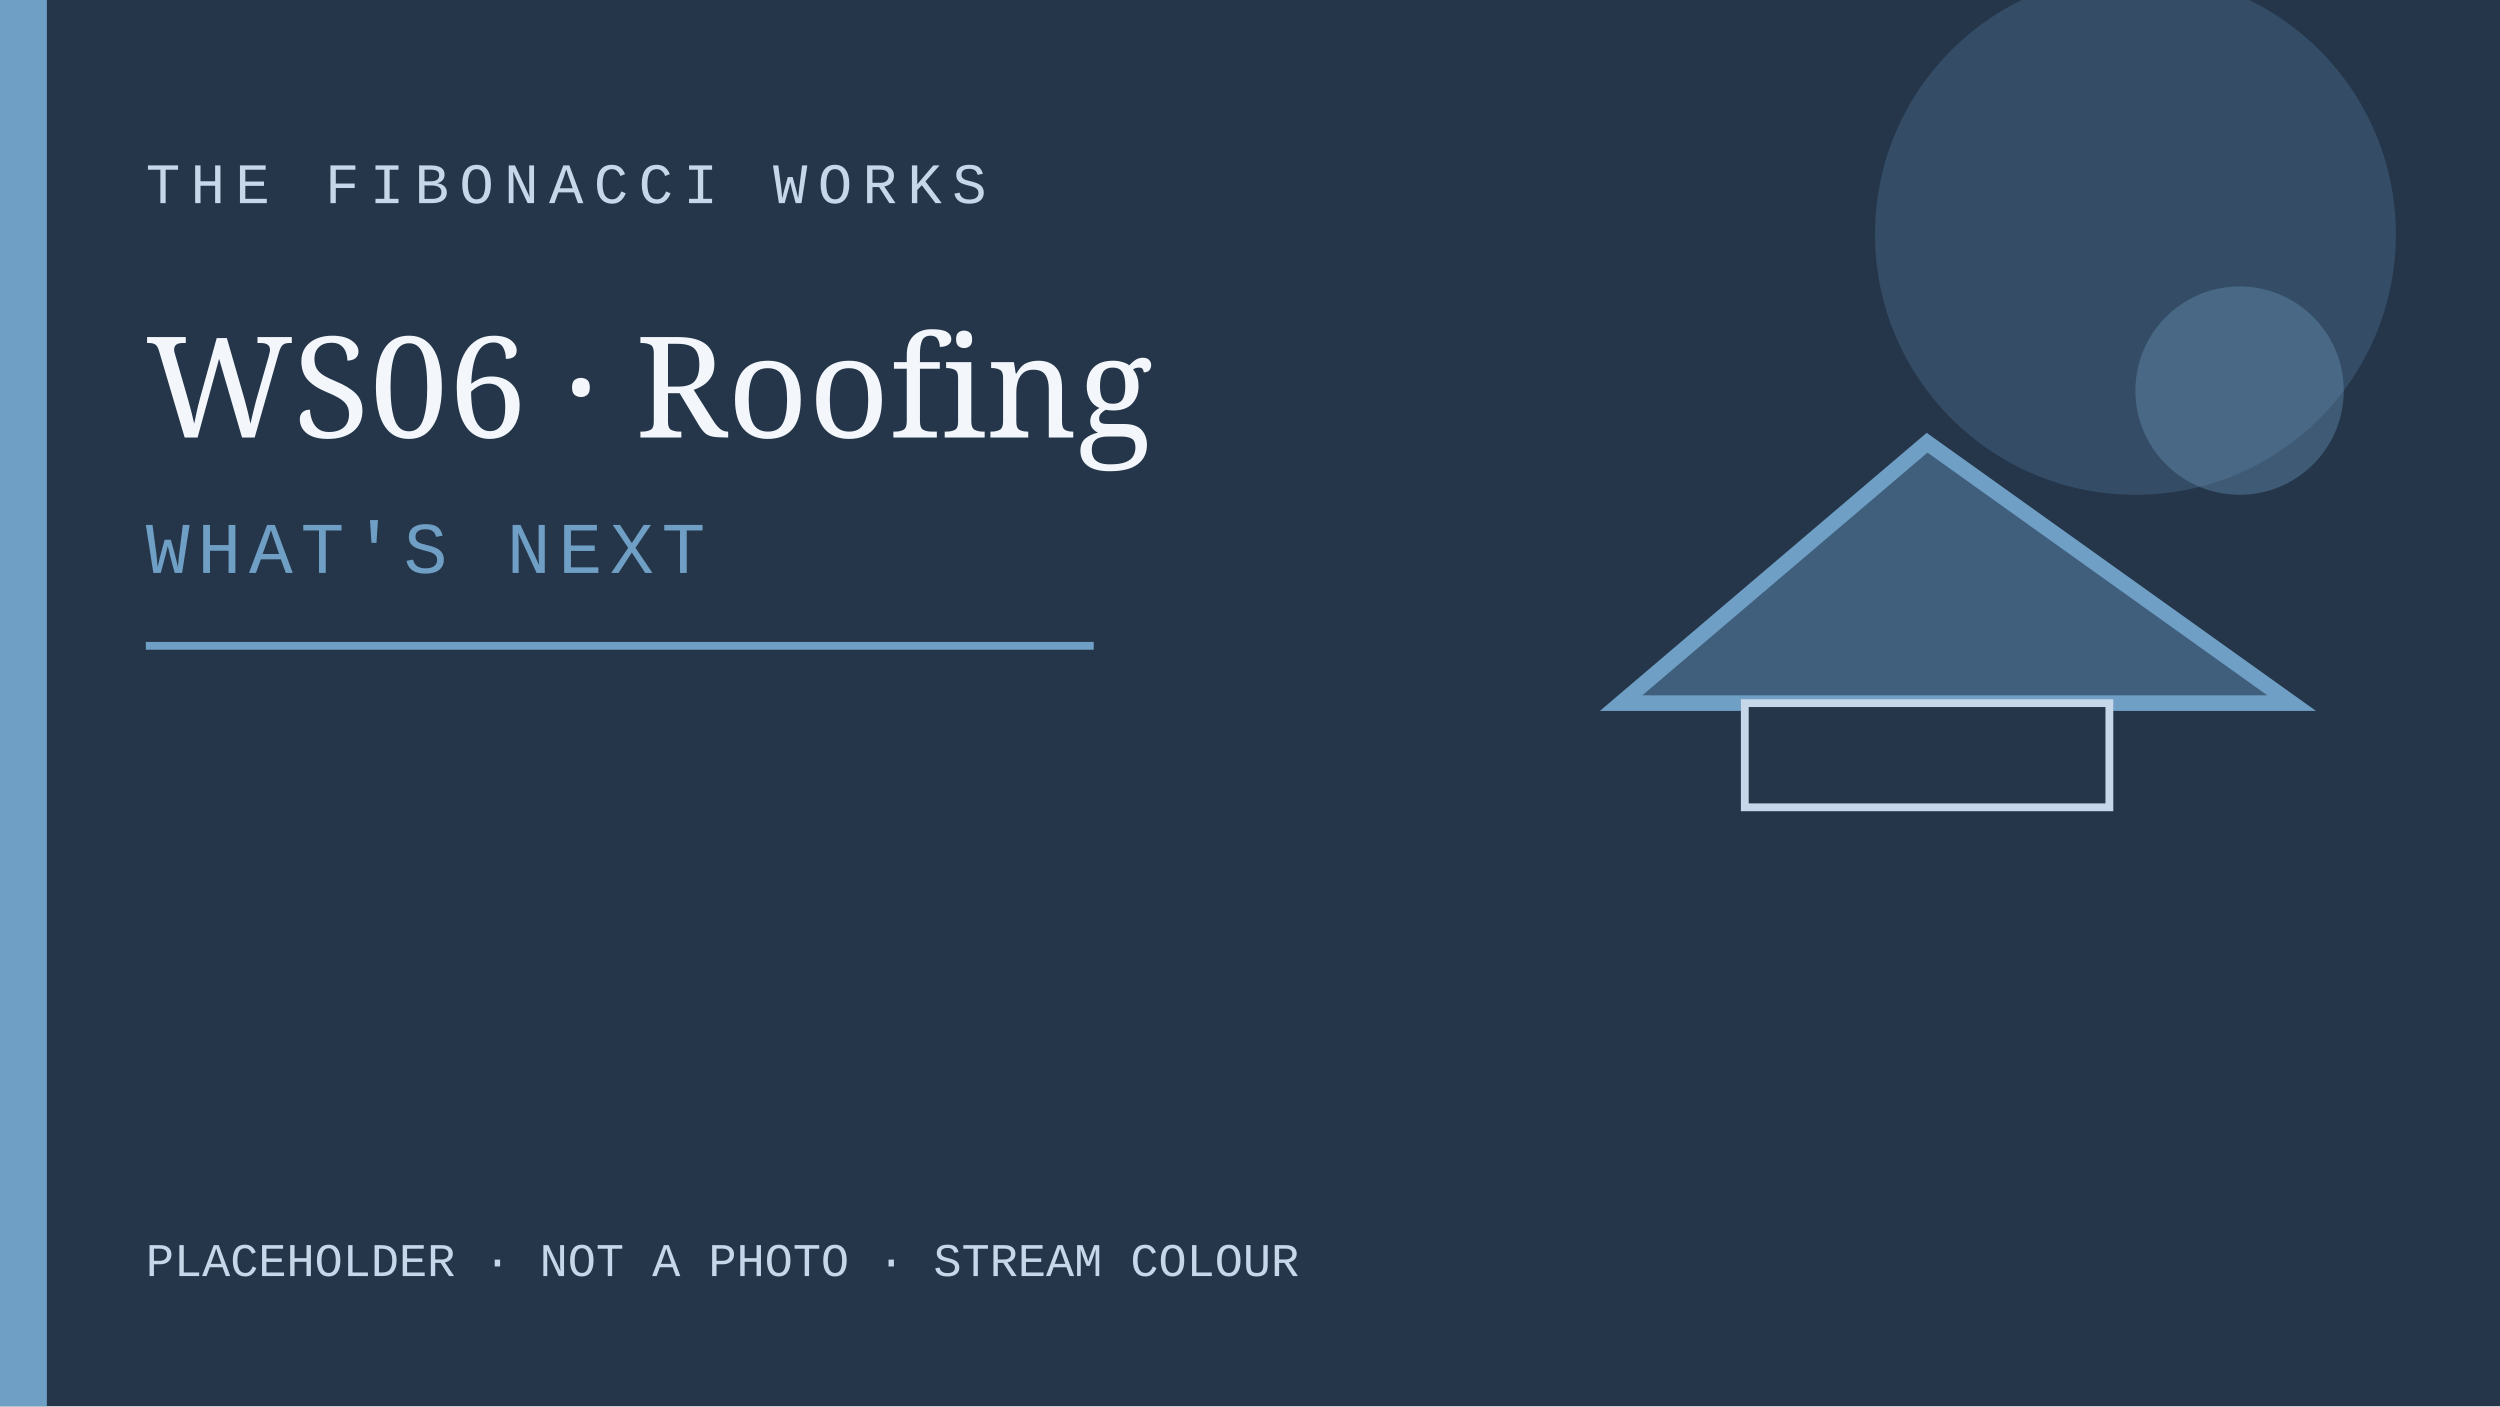
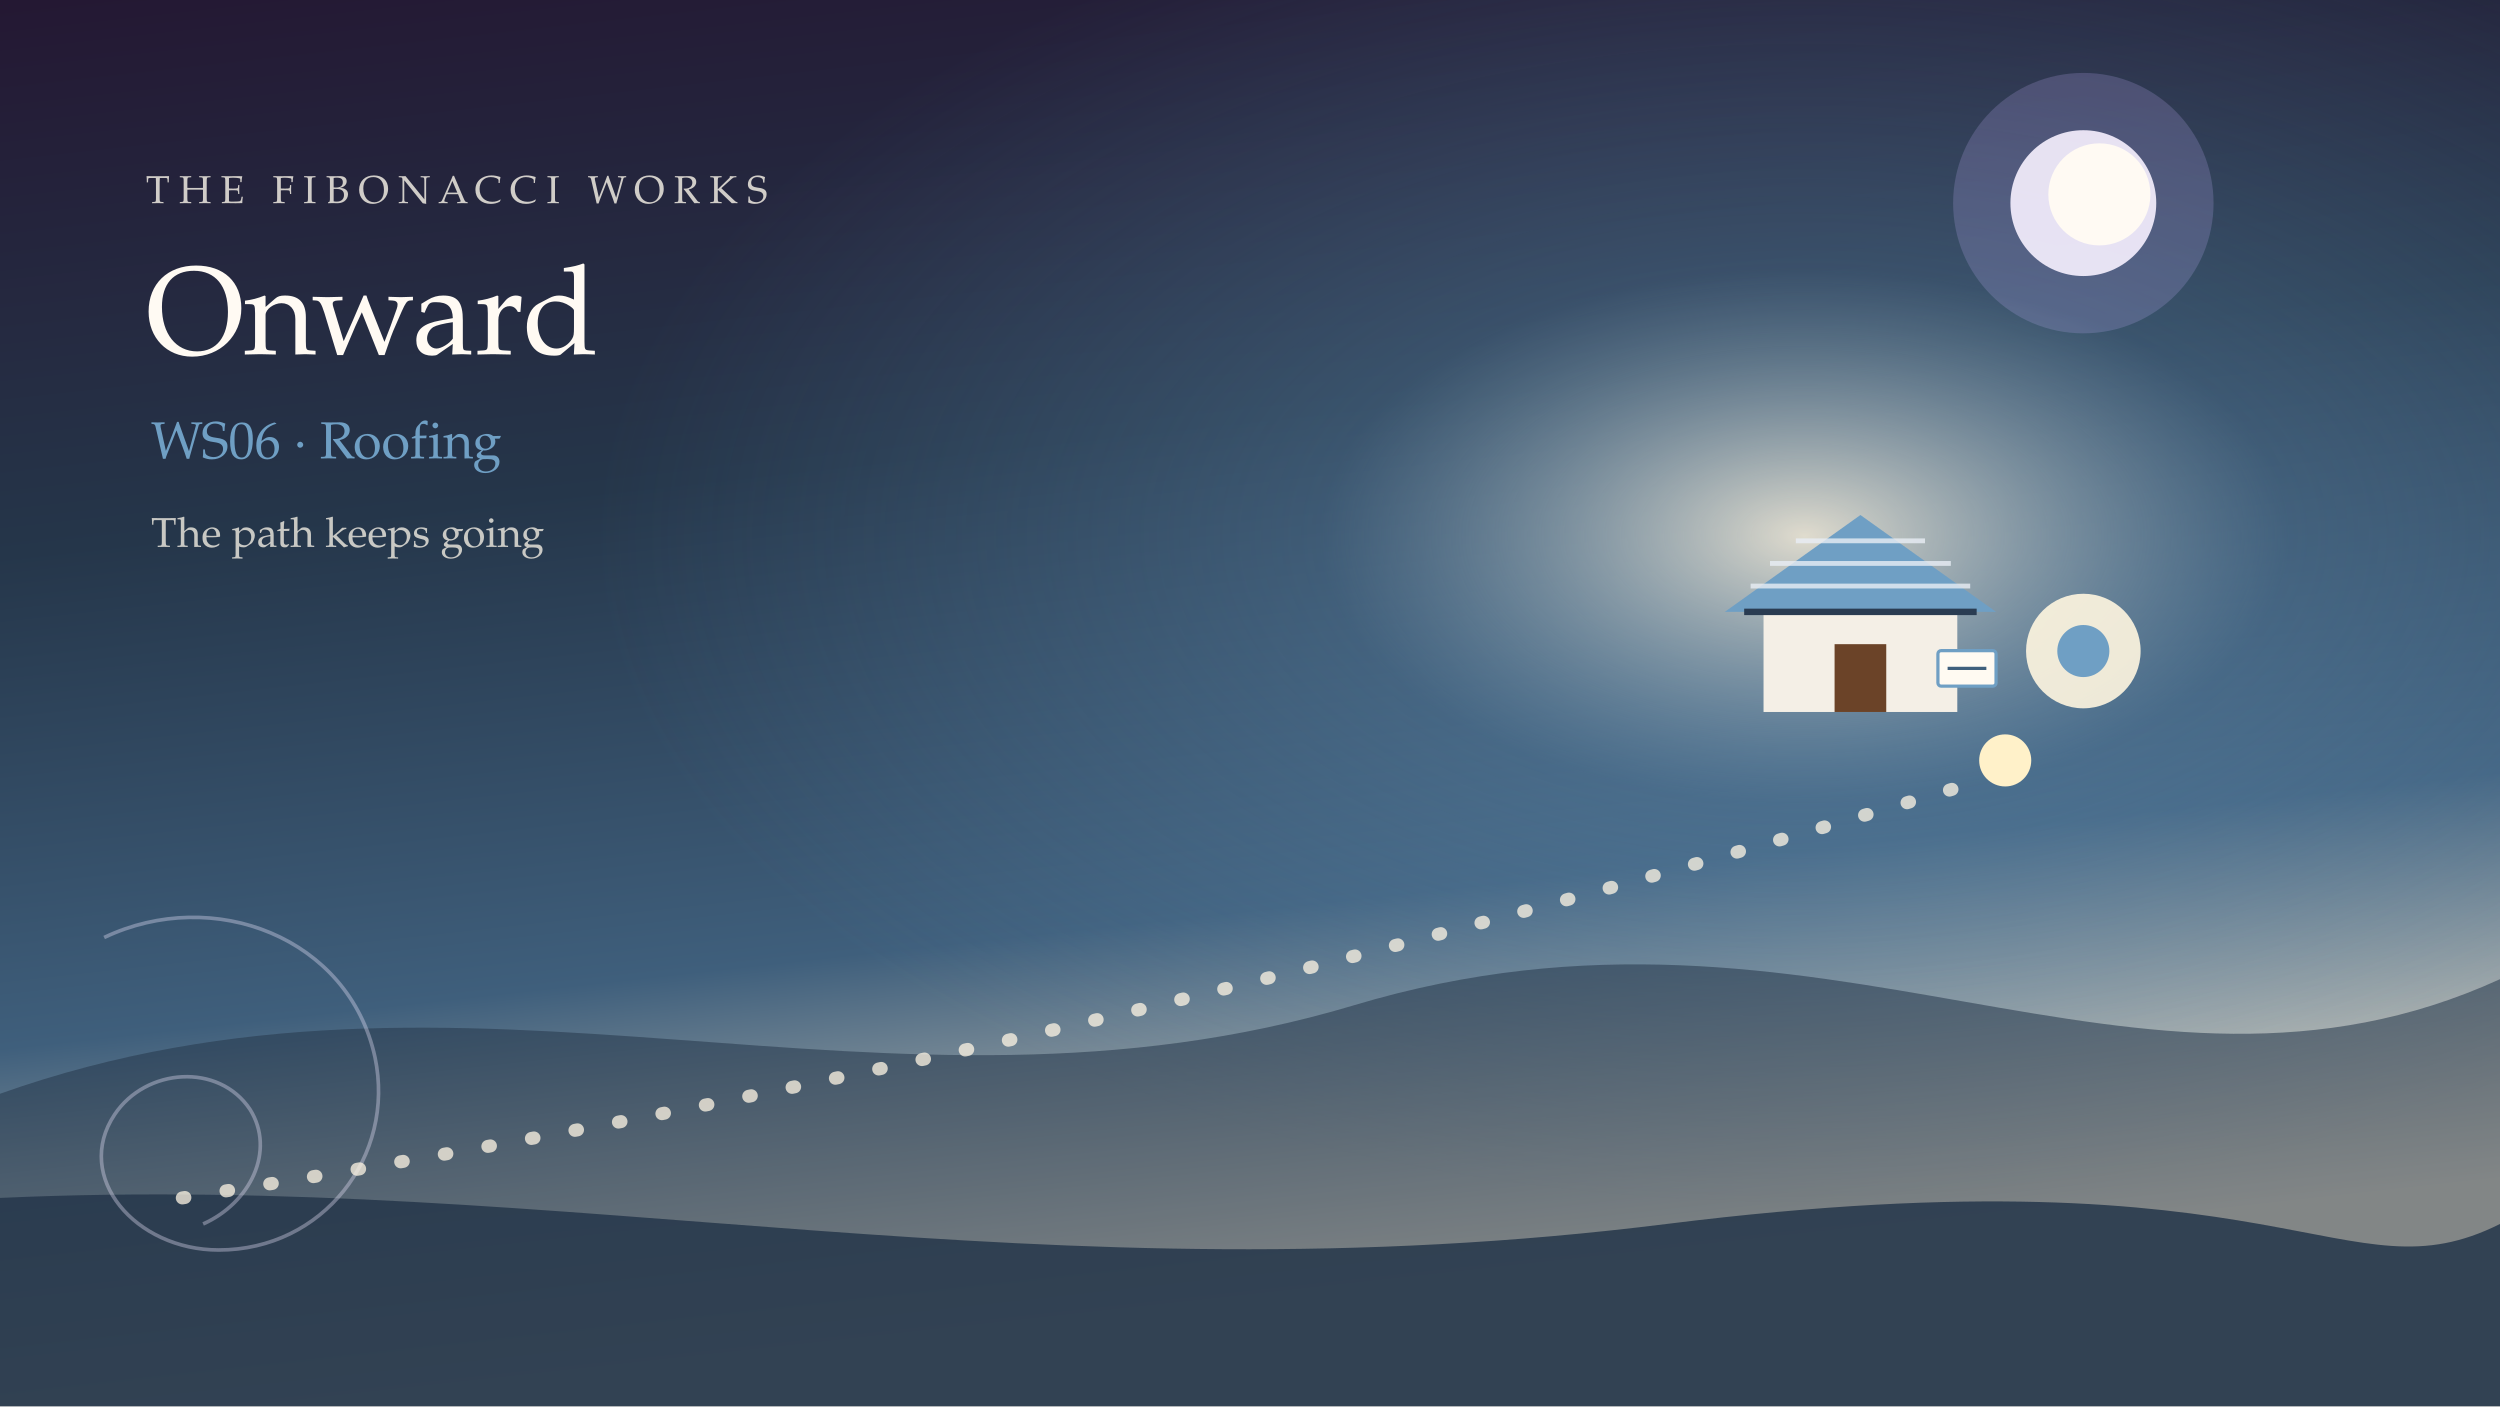
- <svg xmlns="http://www.w3.org/2000/svg" width="960" height="540" viewBox="0 0 960 540" role="img" aria-label="WS06 · Roofing What's Next">
-   <rect width="960" height="540" fill="#25364a" />
-   <rect x="0" y="0" width="18" height="540" fill="#6f9fc4" />
-   <circle cx="820" cy="90" r="100" fill="#3f5f7c" opacity="0.55" />
-   <circle cx="860" cy="150" r="40" fill="#6f9fc4" opacity="0.35" />
-   <text x="56" y="78" fill="#c5d7e8" font-family="Courier New, monospace" font-size="22" letter-spacing="4">THE FIBONACCI WORKS</text>
-   <text x="56" y="168" fill="#f3f7fb" font-family="Georgia, serif" font-size="54">WS06 · Roofing</text>
-   <text x="56" y="220" fill="#6f9fc4" font-family="Courier New, monospace" font-size="28" letter-spacing="3">WHAT'S NEXT</text>
-   <line x1="56" y1="248" x2="420" y2="248" stroke="#6f9fc4" stroke-width="3" />
-   <g transform="translate(460,40)">
-     <polygon points="162.5,230 280,130 420,230" fill="#3f5f7c" stroke="#6f9fc4" stroke-width="6" />
-     <rect x="210" y="230" width="140" height="40" fill="#25364a" stroke="#c5d7e8" stroke-width="3" />
+ <svg xmlns="http://www.w3.org/2000/svg" width="960" height="540" viewBox="0 0 960 540" role="img" aria-label="WS06 Roofing — Onward">
+   <defs>
+     <linearGradient id="sky" x1="0" y1="0" x2="0.2" y2="1">
+       <stop offset="0" stop-color="#241833" />
+       <stop offset="0.38" stop-color="#25364a" />
+       <stop offset="0.72" stop-color="#3f5f7c" />
+       <stop offset="1" stop-color="#f3e6cf" />
+     </linearGradient>
+     <radialGradient id="lantern" cx="72%" cy="38%" r="48%">
+       <stop offset="0" stop-color="#fff6e2" stop-opacity="0.85" />
+       <stop offset="0.4" stop-color="#6f9fc4" stop-opacity="0.28" />
+       <stop offset="1" stop-color="#6f9fc4" stop-opacity="0" />
+     </radialGradient>
+   </defs>
+   <rect width="960" height="540" fill="url(#sky)" />
+   <rect width="960" height="540" fill="url(#lantern)" />
+   <circle cx="800" cy="78" r="50" fill="#c8b6ff" opacity="0.2" />
+   <circle cx="800" cy="78" r="28" fill="#f7f1ff" opacity="0.9" />
+   <circle cx="806.16" cy="74.64" r="19.6" fill="#fffaf3" />
+   <path d="M0 420 C 180 356, 340 440, 520 386 S 820 440, 960 376 V 540 H 0 Z" fill="#25364a" opacity="0.55" />
+   <path d="M0 460 C 220 450, 400 500, 640 470 S 900 500, 960 470 V 540 H 0 Z" fill="#25364a" opacity="0.85" />
+   <path d="M78 470 c 18-8 28-28 18-44 -12-18 -40-16 -52 2 -16 24 8 52 40 52 40 0 68-36 60-74 -10-46-62-66-104-46" fill="none" stroke="#efe8ff" stroke-width="1.4" opacity="0.35" />
+   <path d="M70 460 C 260 430, 460 390, 760 300" fill="none" stroke="#fff6e4" stroke-width="5" stroke-linecap="round" stroke-dasharray="1 16" opacity="0.75" />
+   <circle cx="770" cy="292" r="10" fill="#fff1c9" />
+   <circle cx="800" cy="250" r="22" fill="#fff6e0" opacity="0.9" />
+   <circle cx="800" cy="250" r="10" fill="#6f9fc4" />
+   <g transform="translate(640 168) scale(0.62)">
+     <path d="M36 108 L 120 48 L 204 108" fill="#6f9fc4" />
+     <rect x="60" y="108" width="120" height="62" fill="#f4efe6" />
+     <rect x="104" y="128" width="32" height="42" fill="#6b4328" />
+     <path d="M48 108 H 192" stroke="#2a3c52" stroke-width="4" />
+     <path d="M52 92 H 188 M64 78 H 176 M80 64 H 160" stroke="#e8eef5" stroke-width="3" opacity="0.8" />
+     <rect x="168" y="132" width="36" height="22" rx="2" fill="#fffaf2" stroke="#6f9fc4" stroke-width="2" />
+     <path d="M174 143 H 198" stroke="#3f5f7c" stroke-width="2" />
  </g>
-   <text x="56" y="490" fill="#c5d7e8" font-family="Courier New, monospace" font-size="18">PLACEHOLDER · NOT A PHOTO · STREAM COLOUR</text>
+   <text x="56" y="78" fill="#f6f1e6" font-family="Georgia, Palatino, serif" font-size="15" letter-spacing="3.5" opacity="0.82">THE FIBONACCI WORKS</text>
+   <text x="56" y="136" fill="#fffaf3" font-family="Georgia, Palatino, serif" font-size="48">Onward</text>
+   <text x="58" y="176" fill="#6f9fc4" font-family="Georgia, Palatino, serif" font-size="20">WS06 · Roofing</text>
+   <text x="58" y="210" fill="#f6f1e6" font-family="Georgia, Palatino, serif" font-size="16" opacity="0.78">The path keeps going</text>
</svg>
